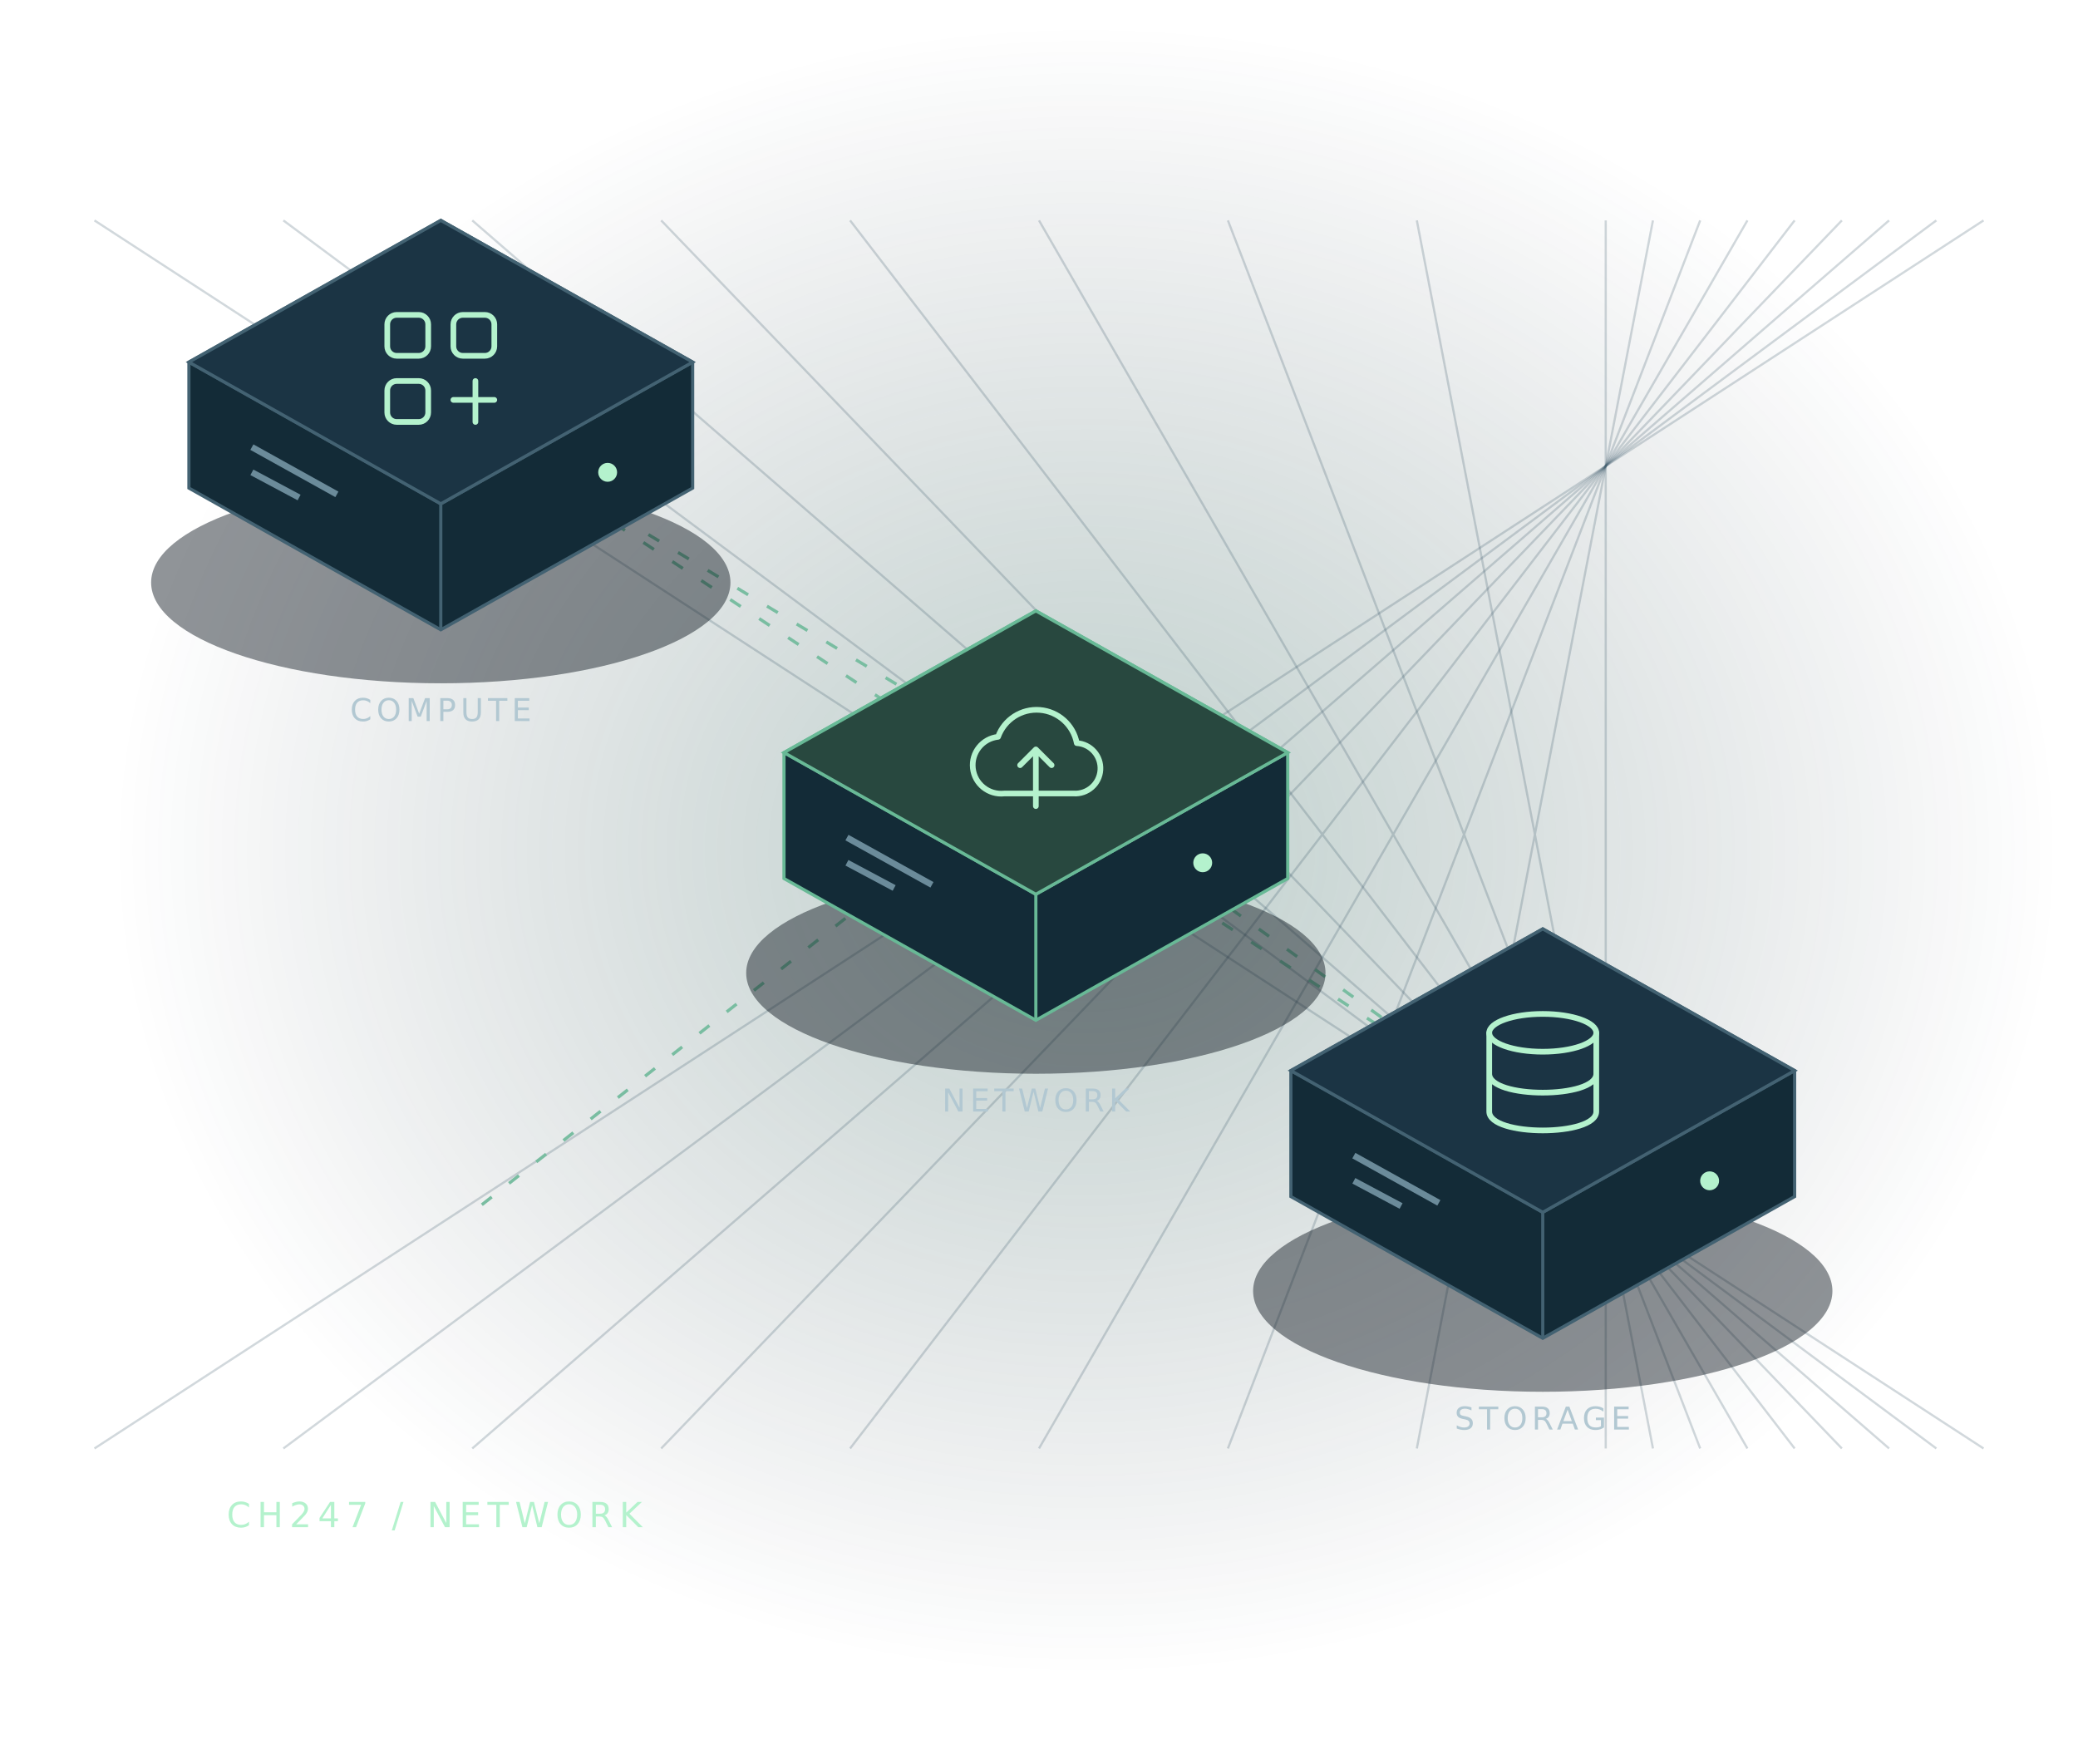
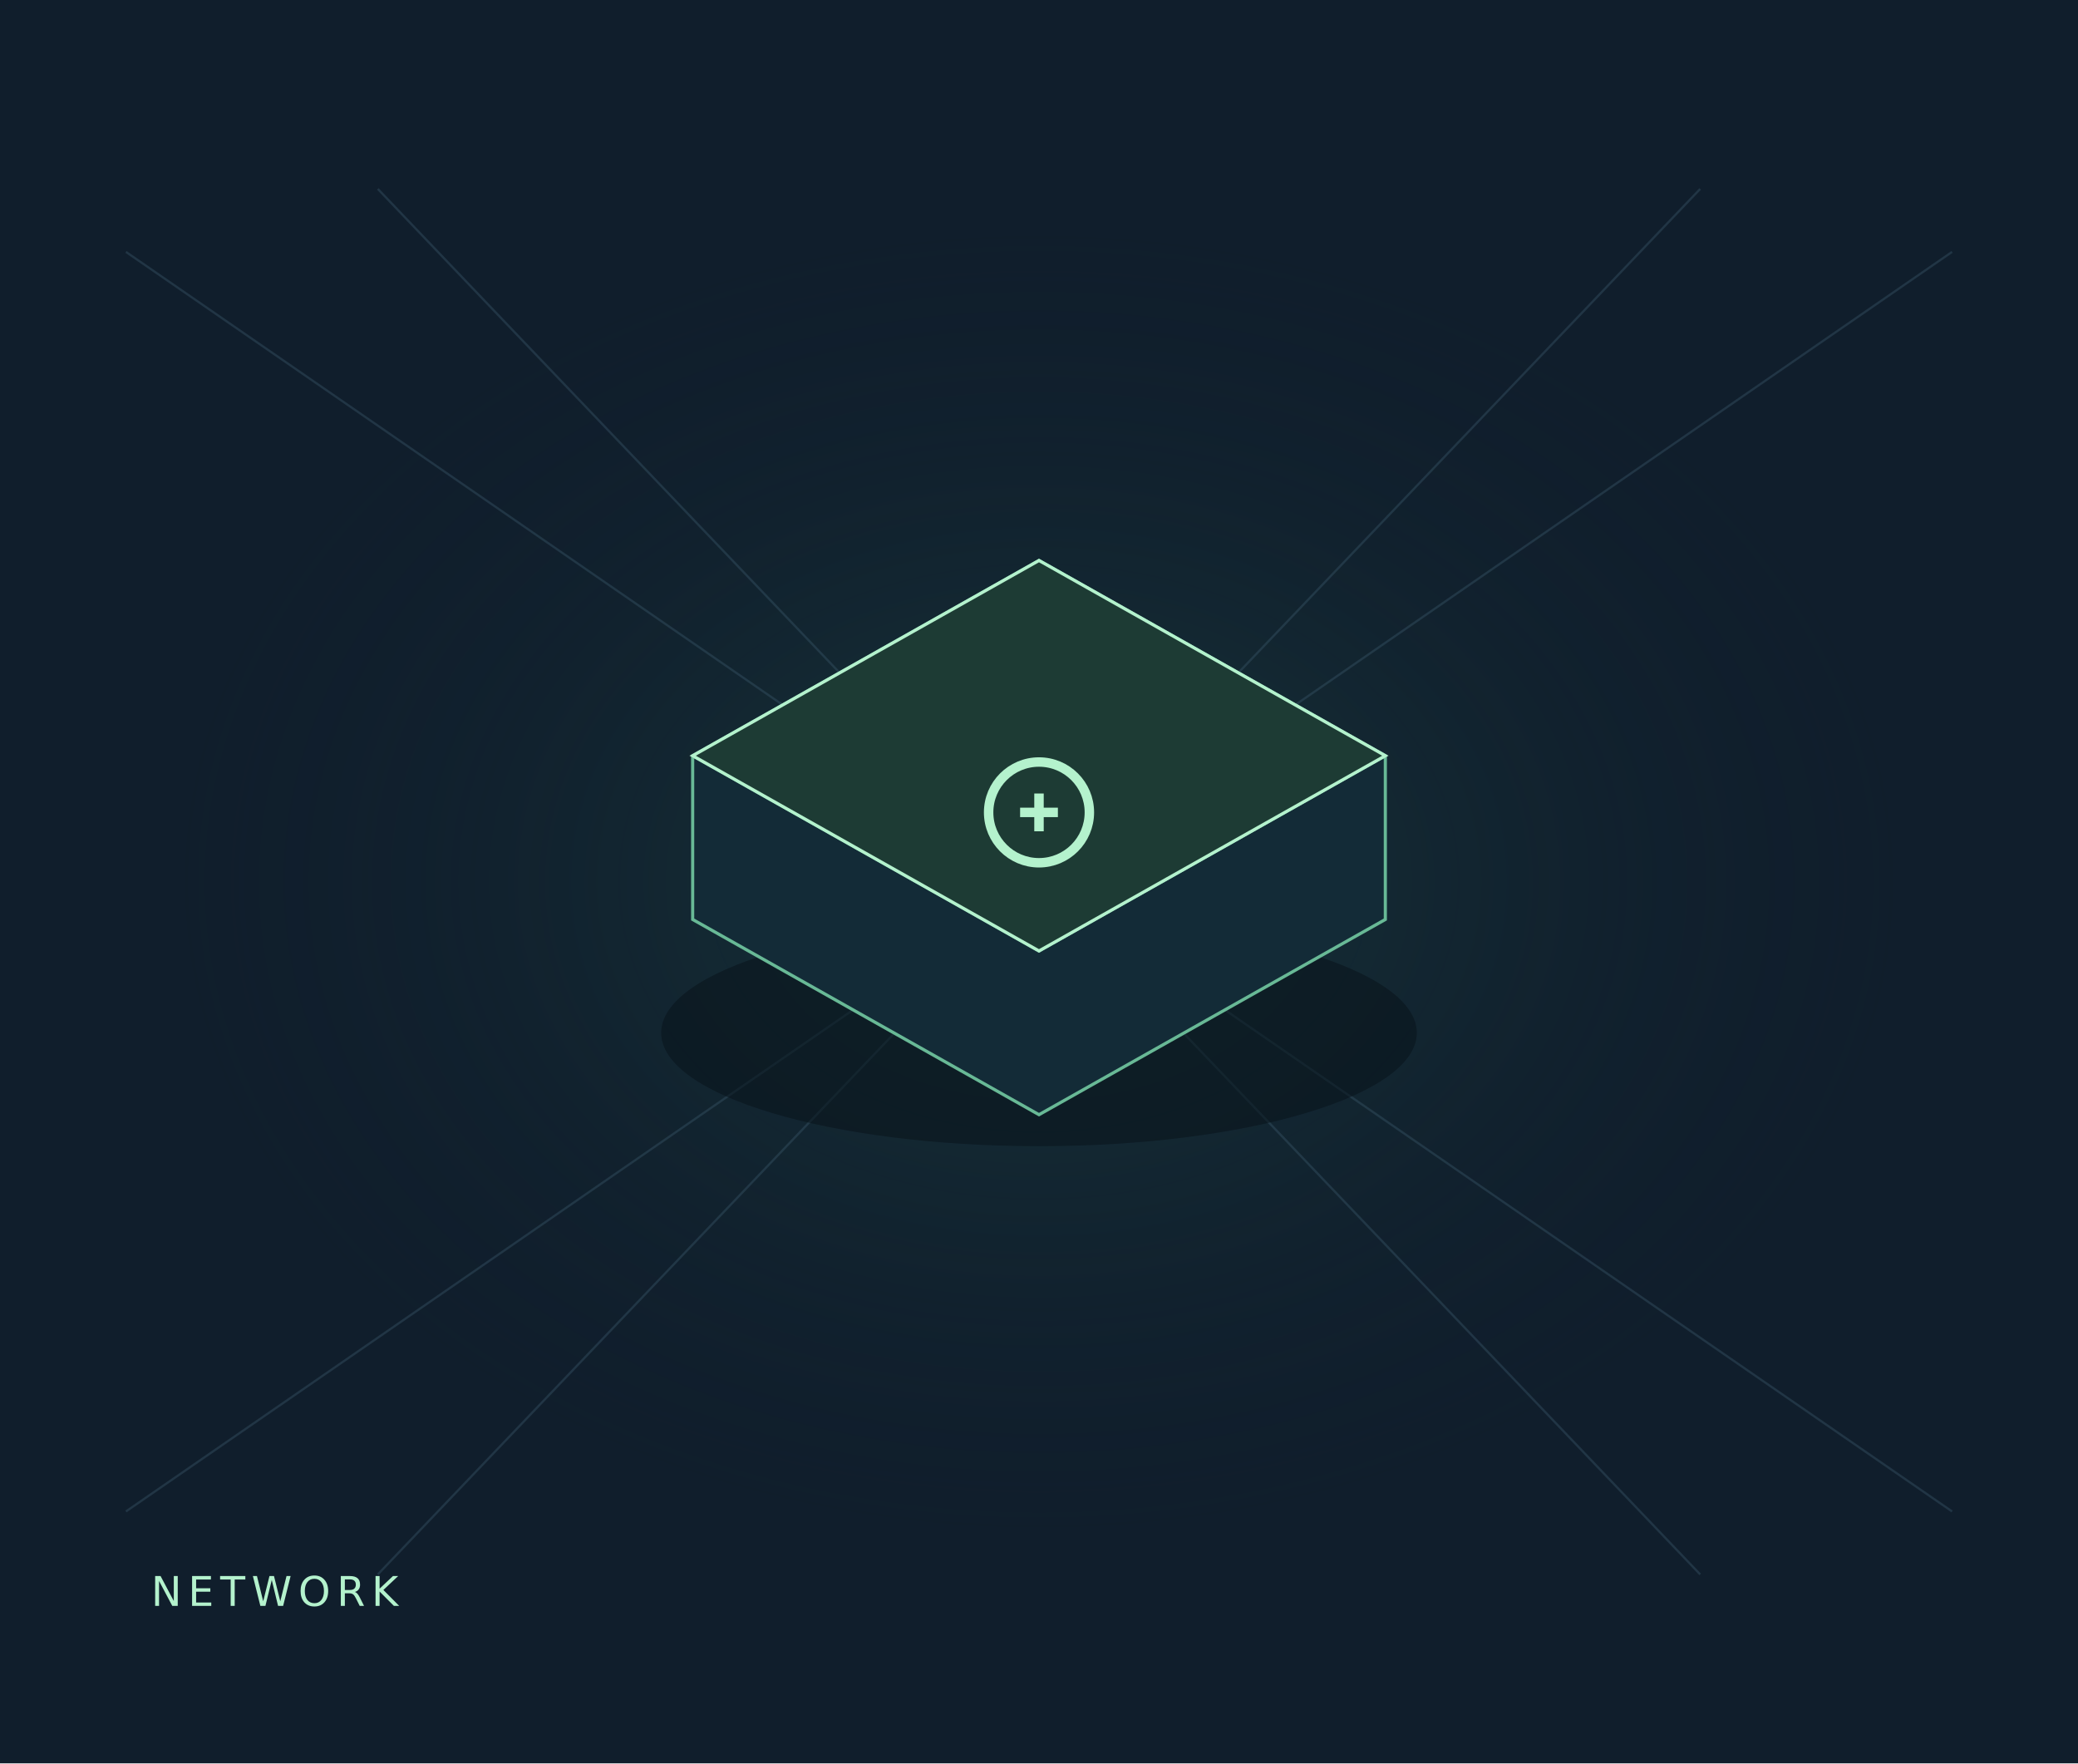
<svg xmlns="http://www.w3.org/2000/svg" viewBox="0 0 660 560" width="660" height="560" role="img">
  <defs>
    <radialGradient id="glow">
-       <stop stop-color="#266758" stop-opacity=".3" />
+       <stop stop-color="#266758" stop-opacity=".35" />
      <stop offset="1" stop-color="#101e2c" stop-opacity="0" />
    </radialGradient>
  </defs>
-   <ellipse cx="345" cy="270" rx="310" ry="265" fill="url(#glow)" />
-   <path d="M30 70 630 460M30 460 630 70" stroke="#365264" stroke-width=".7" opacity=".23" />
-   <path d="M90 70 615 460M90 460 615 70" stroke="#365264" stroke-width=".7" opacity=".23" />
-   <path d="M150 70 600 460M150 460 600 70" stroke="#365264" stroke-width=".7" opacity=".23" />
-   <path d="M210 70 585 460M210 460 585 70" stroke="#365264" stroke-width=".7" opacity=".23" />
-   <path d="M270 70 570 460M270 460 570 70" stroke="#365264" stroke-width=".7" opacity=".23" />
-   <path d="M330 70 555 460M330 460 555 70" stroke="#365264" stroke-width=".7" opacity=".23" />
-   <path d="M390 70 540 460M390 460 540 70" stroke="#365264" stroke-width=".7" opacity=".23" />
-   <path d="M450 70 525 460M450 460 525 70" stroke="#365264" stroke-width=".7" opacity=".23" />
-   <path d="M510 70 510 460M510 460 510 70" stroke="#365264" stroke-width=".7" opacity=".23" />
-   <g stroke="#79bda1" fill="none" stroke-dasharray="4 7">
-     <path d="M140 130 329 244 490 360M329 244 150 385M140 130 490 360" />
+   <rect width="660" height="560" fill="#101e2c" />
+   <ellipse cx="330" cy="280" rx="280" ry="210" fill="url(#glow)" />
+   <g fill="none" stroke="#365264" stroke-width=".7" opacity=".45">
+     <path d="M40 80 620 480M40 480 620 80M120 60 540 500M120 500 540 60" />
  </g>
-   <g transform="translate(140,120)">
-     <ellipse cx="0" cy="65" rx="92" ry="32" fill="#08121a" opacity=".45" />
-     <path d="m-80-5 80-45 80 45v40L0 80l-80-45Z" fill="#132b37" stroke="#436272" stroke-width="1" />
-     <path d="m-80-5 80 45 80-45M0 40v40" fill="none" stroke="#436272" />
-     <path d="m-80-5 80-45 80 45L0 40Z" fill="#1b3444" stroke="#436272" />
-     <path d="m-60 22 27 15m-27-7 15 8" stroke="#6b8b9a" stroke-width="2" />
-     <g transform="translate(-24,-27)">
-       <g fill="none" stroke="#b4f2cd" stroke-width="1.8" stroke-linecap="round" stroke-linejoin="round">
-         <rect x="7" y="7" width="13" height="13" rx="3" />
-         <rect x="28" y="7" width="13" height="13" rx="3" />
-         <rect x="7" y="28" width="13" height="13" rx="3" />
-         <path d="M28 34h13m-6-6v13" />
-       </g>
-     </g>
-     <circle cx="53" cy="30" r="3" fill="#b4f2cd" />
-     <text x="0" y="109" text-anchor="middle" fill="#b2c8d2" font-size="10" font-family="DejaVu Sans,Arial,sans-serif" letter-spacing="1.4">COMPUTE</text>
+   <g transform="translate(330 250)">
+     <ellipse cx="0" cy="78" rx="120" ry="36" fill="#08121a" opacity=".55" />
+     <path d="m-110-10 110-62 110 62v52L0 104l-110-62Z" fill="#132b37" stroke="#68b996" />
+     <path d="m-110-10 110 62 110-62" fill="none" stroke="#68b996" />
+     <path d="m-110-10 110-62 110 62L0 52Z" fill="#1d3b34" stroke="#b4f2cd" />
+     <circle cx="0" cy="8" r="16" fill="none" stroke="#b4f2cd" stroke-width="3" />
+     <path d="M-6 8h12M0 2v12" stroke="#b4f2cd" stroke-width="3" />
  </g>
-   <g transform="translate(490,345)">
-     <ellipse cx="0" cy="65" rx="92" ry="32" fill="#08121a" opacity=".45" />
-     <path d="m-80-5 80-45 80 45v40L0 80l-80-45Z" fill="#132b37" stroke="#436272" stroke-width="1" />
-     <path d="m-80-5 80 45 80-45M0 40v40" fill="none" stroke="#436272" />
-     <path d="m-80-5 80-45 80 45L0 40Z" fill="#1b3444" stroke="#436272" />
-     <path d="m-60 22 27 15m-27-7 15 8" stroke="#6b8b9a" stroke-width="2" />
-     <g transform="translate(-24,-27)">
-       <g fill="none" stroke="#b4f2cd" stroke-width="1.8" stroke-linecap="round" stroke-linejoin="round">
-         <ellipse cx="24" cy="10" rx="17" ry="6" />
-         <path d="M7 10v25c0 8 34 8 34 0V10M7 23c0 8 34 8 34 0" />
-       </g>
-     </g>
-     <circle cx="53" cy="30" r="3" fill="#b4f2cd" />
-     <text x="0" y="109" text-anchor="middle" fill="#b2c8d2" font-size="10" font-family="DejaVu Sans,Arial,sans-serif" letter-spacing="1.4">STORAGE</text>
-   </g>
-   <g transform="translate(-1,9)">
-     <g transform="translate(330,235)">
-       <ellipse cx="0" cy="65" rx="92" ry="32" fill="#08121a" opacity=".45" />
-       <path d="m-80-5 80-45 80 45v40L0 80l-80-45Z" fill="#132b37" stroke="#68b996" stroke-width="1" />
-       <path d="m-80-5 80 45 80-45M0 40v40" fill="none" stroke="#68b996" />
-       <path d="m-80-5 80-45 80 45L0 40Z" fill="#28483f" stroke="#68b996" />
-       <path d="m-60 22 27 15m-27-7 15 8" stroke="#6b8b9a" stroke-width="2" />
-       <g transform="translate(-24,-27)">
-         <g fill="none" stroke="#b4f2cd" stroke-width="1.8" stroke-linecap="round" stroke-linejoin="round">
-           <path d="M14 35h22a8 8 0 0 0 1-16 13 13 0 0 0-25-2 9 9 0 0 0 2 18Z" />
-           <path d="m19 26 5-5 5 5m-5-5v18" />
-         </g>
-       </g>
-       <circle cx="53" cy="30" r="3" fill="#b4f2cd" />
-       <text x="0" y="109" text-anchor="middle" fill="#b2c8d2" font-size="10" font-family="DejaVu Sans,Arial,sans-serif" letter-spacing="1.4">NETWORK</text>
-     </g>
-   </g>
-   <text x="72" y="485" fill="#b4f2cd" font-size="11" font-family="DejaVu Sans,Arial,sans-serif" letter-spacing="2">CH247 / NETWORK</text>
+   <text x="48" y="510" fill="#b4f2cd" font-size="13" font-family="DejaVu Sans,Arial,sans-serif" letter-spacing="2">NETWORK</text>
</svg>
